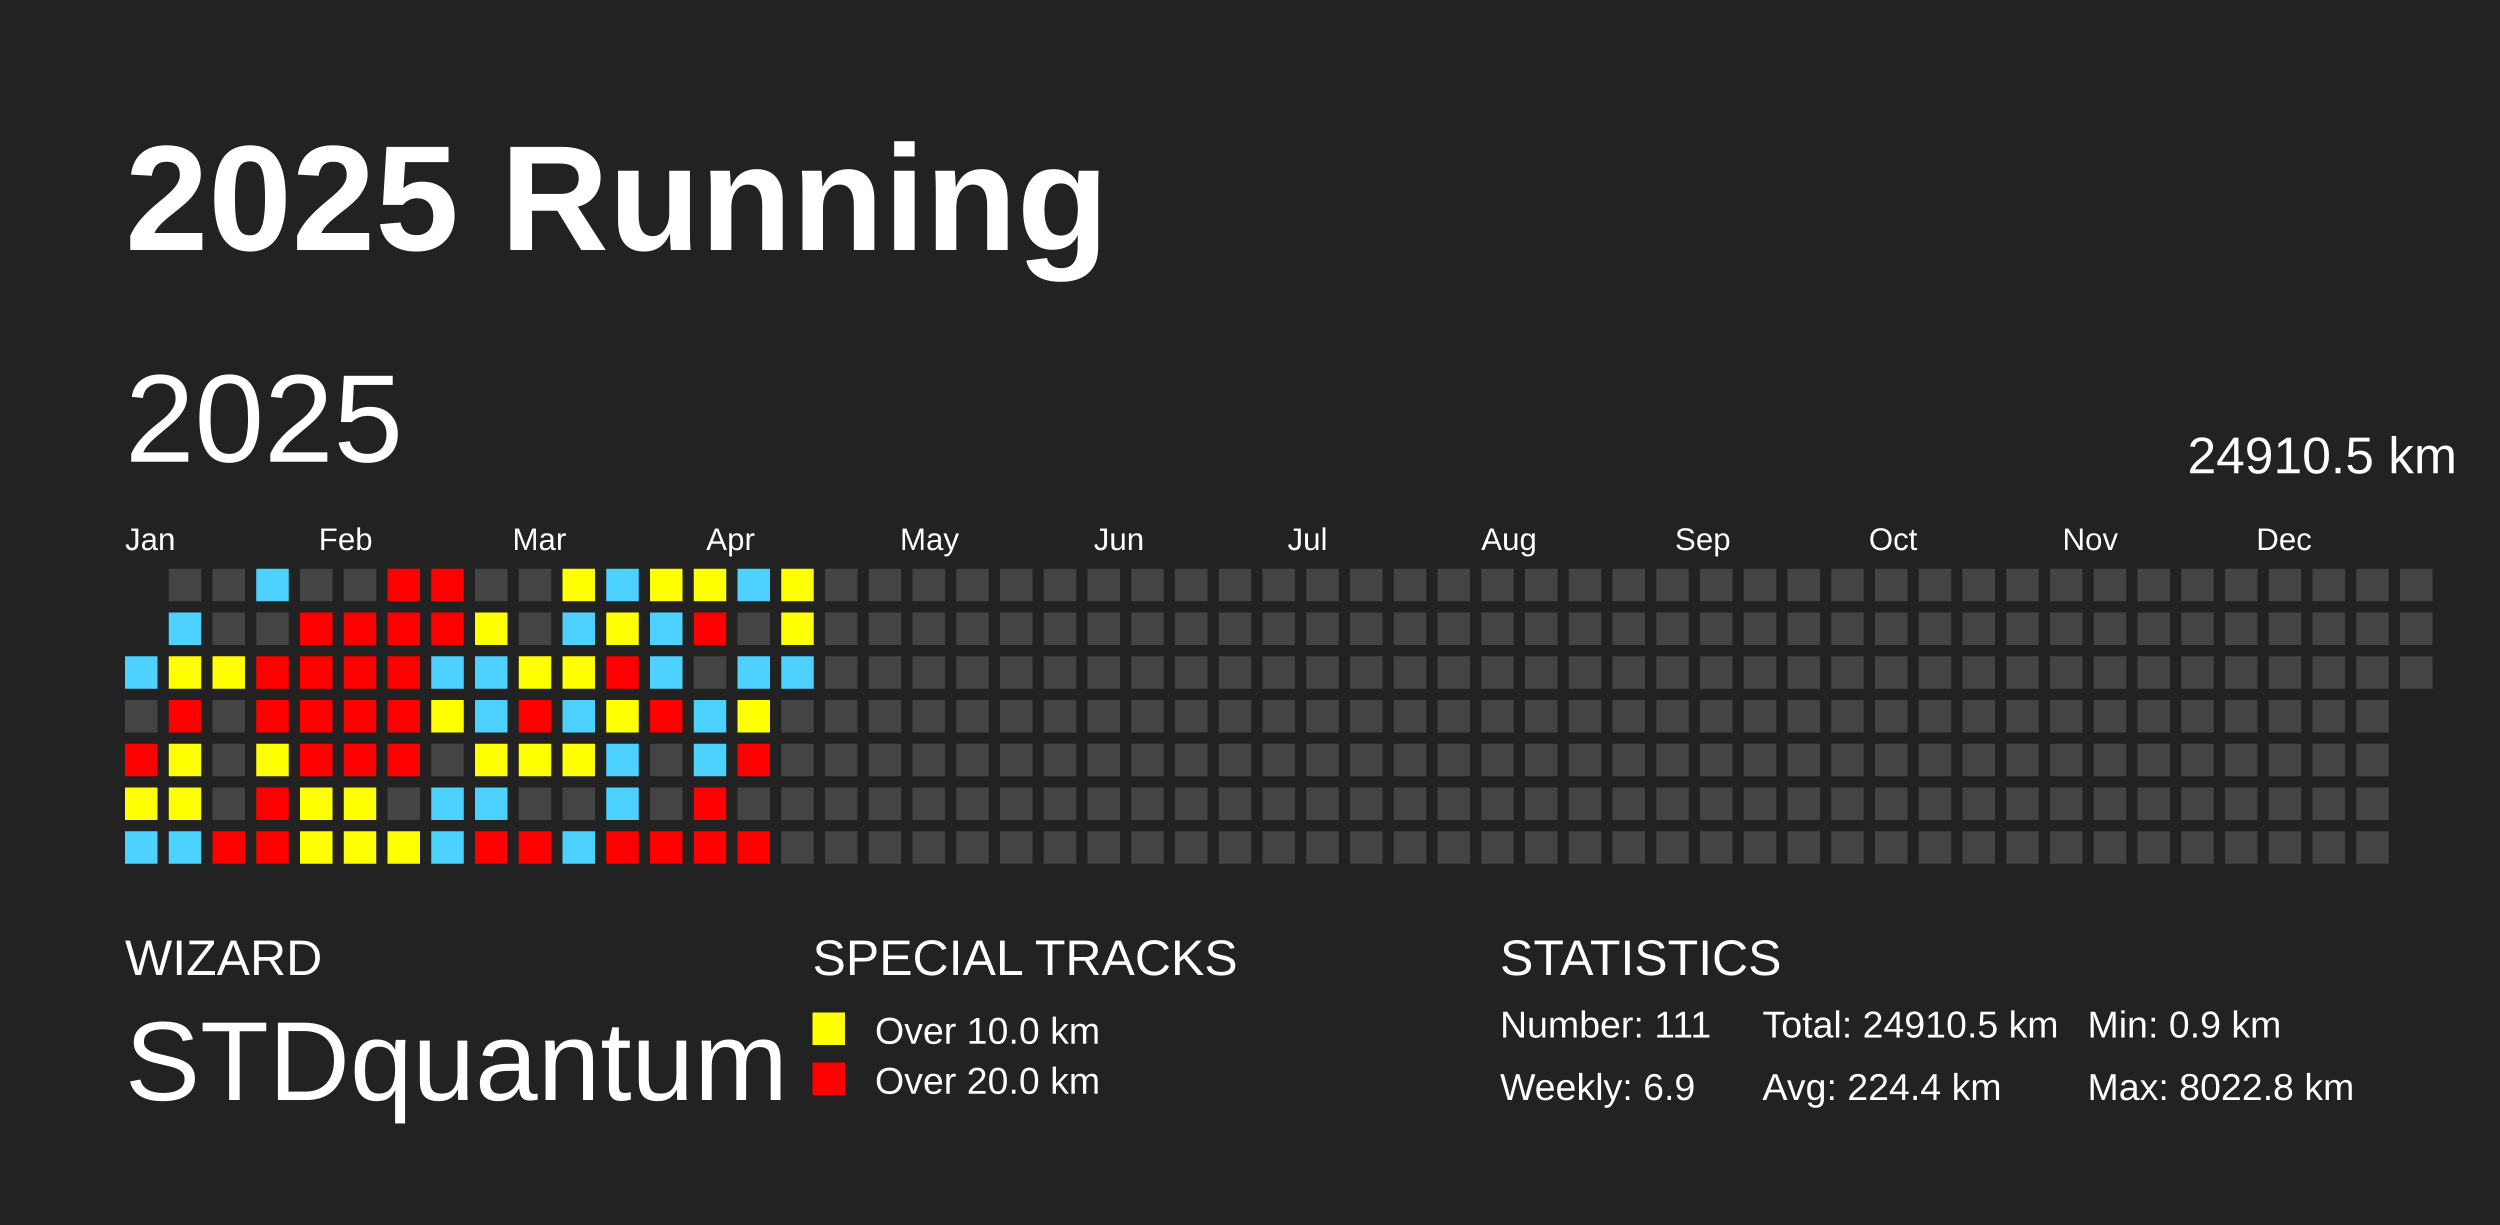
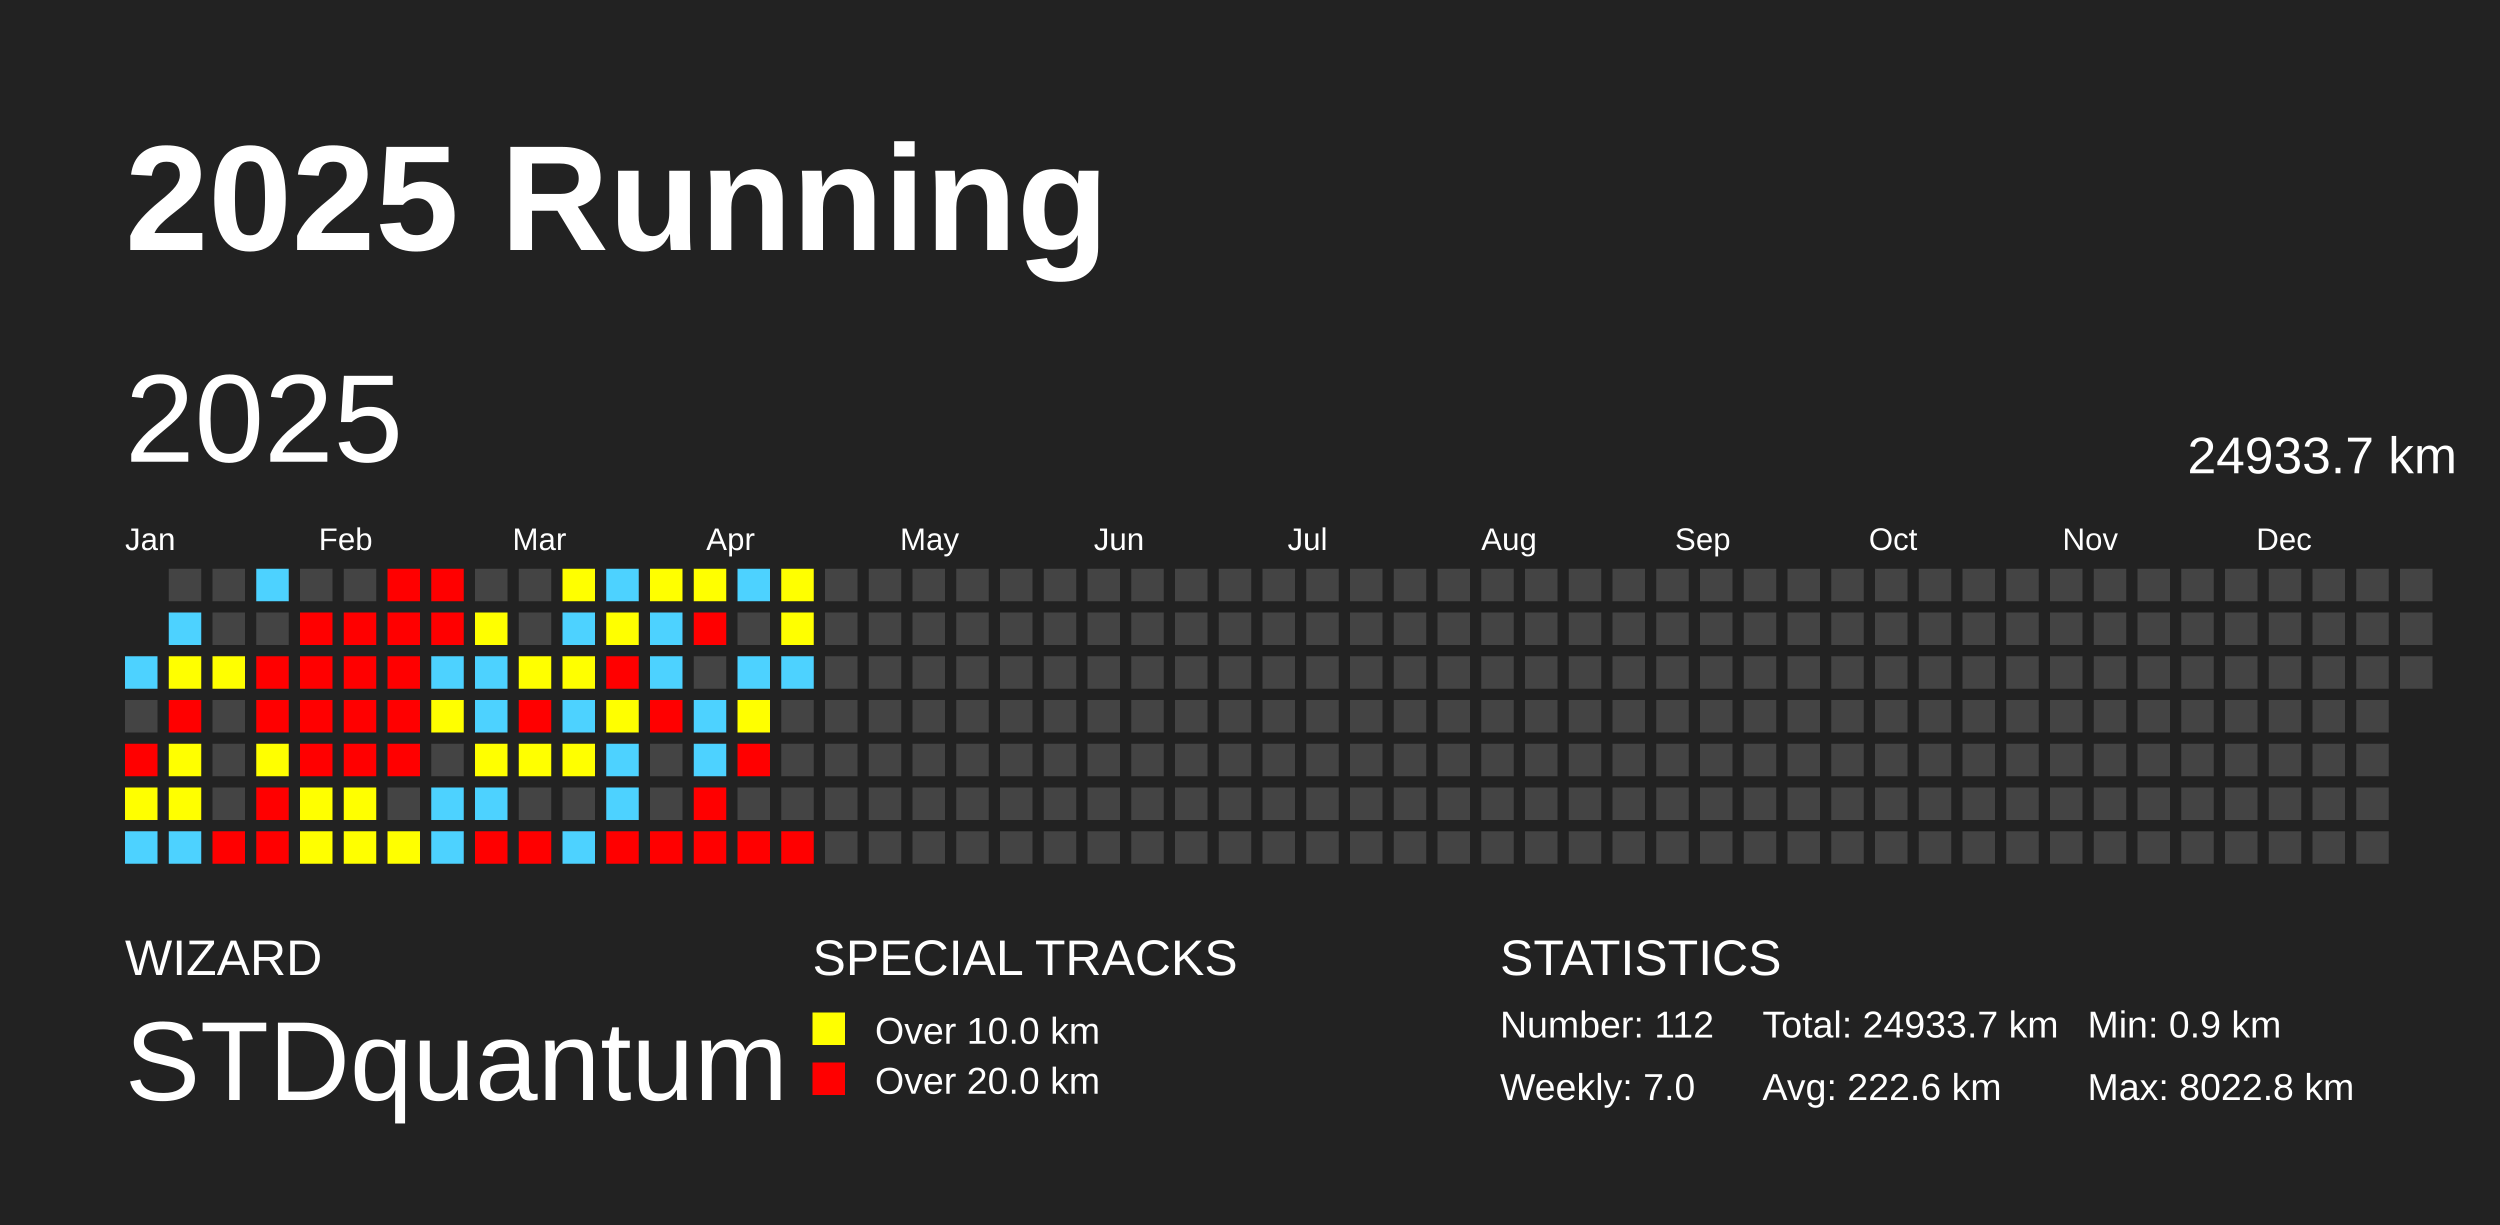
<svg xmlns="http://www.w3.org/2000/svg" baseProfile="full" height="98mm" version="1.1" viewBox="0,0,200,98" width="200mm">
  <defs />
  <rect fill="#222222" height="98" width="200" x="0" y="0" />
  <text fill="#FFFFFF" style="font-size:12px; font-family:Arial; font-weight:bold;" x="10" y="20">2025 Running</text>
  <text fill="#FFFFFF" style="font-size:4px; font-family:Arial" x="10" y="78">WIZARD</text>
  <text fill="#FFFFFF" style="font-size:9px; font-family:Arial" x="10" y="88">STDquantum</text>
  <text fill="#FFFFFF" style="font-size:4px; font-family:Arial" x="65" y="78">SPECIAL TRACKS</text>
  <rect fill="yellow" height="2.6" width="2.6" x="65" y="81" />
  <text fill="#FFFFFF" style="font-size:3px; font-family:Arial" x="70" y="83.5">Over 10.0 km</text>
  <rect fill="red" height="2.6" width="2.6" x="65" y="85" />
  <text fill="#FFFFFF" style="font-size:3px; font-family:Arial" x="70" y="87.5">Over 20.0 km</text>
  <text fill="#FFFFFF" style="font-size:4px; font-family:Arial" x="120" y="78">STATISTICS</text>
-   <text fill="#FFFFFF" style="font-size:3px; font-family:Arial" x="120" y="83">Number: 111</text>
-   <text fill="#FFFFFF" style="font-size:3px; font-family:Arial" x="120" y="88">Weekly: 6.9</text>
-   <text fill="#FFFFFF" style="font-size:3px; font-family:Arial" x="141" y="83">Total: 24910.5 km</text>
-   <text fill="#FFFFFF" style="font-size:3px; font-family:Arial" x="141" y="88">Avg: 224.4 km</text>
+   <text fill="#FFFFFF" style="font-size:3px; font-family:Arial" x="120" y="83">Number: 112</text>
+   <text fill="#FFFFFF" style="font-size:3px; font-family:Arial" x="120" y="88">Weekly: 7.0</text>
+   <text fill="#FFFFFF" style="font-size:3px; font-family:Arial" x="141" y="83">Total: 24933.7 km</text>
+   <text fill="#FFFFFF" style="font-size:3px; font-family:Arial" x="141" y="88">Avg: 222.6 km</text>
  <text fill="#FFFFFF" style="font-size:3px; font-family:Arial" x="167" y="83">Min: 0.9 km</text>
  <text fill="#FFFFFF" style="font-size:3px; font-family:Arial" x="167" y="88">Max: 8022.8 km</text>
  <text dominant-baseline="hanging" fill="#FFFFFF" style="font-size:10.0px; font-family:Arial;" x="10" y="30">2025</text>
-   <text dominant-baseline="hanging" fill="#FFFFFF" style="font-size:4.125px; font-family:Arial;" x="175" y="35">24910.5 km</text>
+   <text dominant-baseline="hanging" fill="#FFFFFF" style="font-size:4.125px; font-family:Arial;" x="175" y="35">24933.7 km</text>
  <text fill="#FFFFFF" style="font-size:2.5px; font-family:Arial" x="10.0" y="44">Jan</text>
  <text fill="#FFFFFF" style="font-size:2.5px; font-family:Arial" x="25.5" y="44">Feb</text>
  <text fill="#FFFFFF" style="font-size:2.5px; font-family:Arial" x="41.0" y="44">Mar</text>
  <text fill="#FFFFFF" style="font-size:2.5px; font-family:Arial" x="56.5" y="44">Apr</text>
  <text fill="#FFFFFF" style="font-size:2.5px; font-family:Arial" x="72.0" y="44">May</text>
  <text fill="#FFFFFF" style="font-size:2.5px; font-family:Arial" x="87.5" y="44">Jun</text>
  <text fill="#FFFFFF" style="font-size:2.5px; font-family:Arial" x="103.0" y="44">Jul</text>
  <text fill="#FFFFFF" style="font-size:2.5px; font-family:Arial" x="118.5" y="44">Aug</text>
  <text fill="#FFFFFF" style="font-size:2.5px; font-family:Arial" x="134.0" y="44">Sep</text>
  <text fill="#FFFFFF" style="font-size:2.5px; font-family:Arial" x="149.5" y="44">Oct</text>
  <text fill="#FFFFFF" style="font-size:2.5px; font-family:Arial" x="165.0" y="44">Nov</text>
  <text fill="#FFFFFF" style="font-size:2.5px; font-family:Arial" x="180.5" y="44">Dec</text>
  <rect fill="#4dd2ff" height="2.6" width="2.6" x="10.0" y="52.5" />
  <rect fill="#444444" height="2.6" width="2.6" x="10.0" y="56.0" />
  <rect fill="red" height="2.6" width="2.6" x="10.0" y="59.5" />
  <rect fill="#ffff00" height="2.6" width="2.6" x="10.0" y="63.0" />
  <rect fill="#4dd2ff" height="2.6" width="2.6" x="10.0" y="66.5" />
  <rect fill="#444444" height="2.6" width="2.6" x="13.5" y="45.5" />
  <rect fill="#4dd2ff" height="2.6" width="2.6" x="13.5" y="49.0" />
  <rect fill="#ffff00" height="2.6" width="2.6" x="13.5" y="52.5" />
  <rect fill="red" height="2.6" width="2.6" x="13.5" y="56.0" />
  <rect fill="#ffff00" height="2.6" width="2.6" x="13.5" y="59.5" />
  <rect fill="#ffff00" height="2.6" width="2.6" x="13.5" y="63.0" />
  <rect fill="#4dd2ff" height="2.6" width="2.6" x="13.5" y="66.5" />
  <rect fill="#444444" height="2.6" width="2.6" x="17.0" y="45.5" />
  <rect fill="#444444" height="2.6" width="2.6" x="17.0" y="49.0" />
  <rect fill="#ffff00" height="2.6" width="2.6" x="17.0" y="52.5" />
  <rect fill="#444444" height="2.6" width="2.6" x="17.0" y="56.0" />
  <rect fill="#444444" height="2.6" width="2.6" x="17.0" y="59.5" />
  <rect fill="#444444" height="2.6" width="2.6" x="17.0" y="63.0" />
  <rect fill="red" height="2.6" width="2.6" x="17.0" y="66.5" />
  <rect fill="#4dd2ff" height="2.6" width="2.6" x="20.5" y="45.5" />
  <rect fill="#444444" height="2.6" width="2.6" x="20.5" y="49.0" />
  <rect fill="red" height="2.6" width="2.6" x="20.5" y="52.5" />
  <rect fill="red" height="2.6" width="2.6" x="20.5" y="56.0" />
  <rect fill="#ffff00" height="2.6" width="2.6" x="20.5" y="59.5" />
  <rect fill="red" height="2.6" width="2.6" x="20.5" y="63.0" />
  <rect fill="red" height="2.6" width="2.6" x="20.5" y="66.5" />
  <rect fill="#444444" height="2.6" width="2.6" x="24.0" y="45.5" />
  <rect fill="red" height="2.6" width="2.6" x="24.0" y="49.0" />
  <rect fill="red" height="2.6" width="2.6" x="24.0" y="52.5" />
  <rect fill="red" height="2.6" width="2.6" x="24.0" y="56.0" />
  <rect fill="red" height="2.6" width="2.6" x="24.0" y="59.5" />
  <rect fill="#ffff00" height="2.6" width="2.6" x="24.0" y="63.0" />
  <rect fill="#ffff00" height="2.6" width="2.6" x="24.0" y="66.5" />
  <rect fill="#444444" height="2.6" width="2.6" x="27.5" y="45.5" />
  <rect fill="red" height="2.6" width="2.6" x="27.5" y="49.0" />
  <rect fill="red" height="2.6" width="2.6" x="27.5" y="52.5" />
  <rect fill="red" height="2.6" width="2.6" x="27.5" y="56.0" />
  <rect fill="red" height="2.6" width="2.6" x="27.5" y="59.5" />
  <rect fill="#ffff00" height="2.6" width="2.6" x="27.5" y="63.0" />
  <rect fill="#ffff00" height="2.6" width="2.6" x="27.5" y="66.5" />
  <rect fill="red" height="2.6" width="2.6" x="31.0" y="45.5" />
  <rect fill="red" height="2.6" width="2.6" x="31.0" y="49.0" />
  <rect fill="red" height="2.6" width="2.6" x="31.0" y="52.5" />
  <rect fill="red" height="2.6" width="2.6" x="31.0" y="56.0" />
  <rect fill="red" height="2.6" width="2.6" x="31.0" y="59.5" />
  <rect fill="#444444" height="2.6" width="2.6" x="31.0" y="63.0" />
  <rect fill="#ffff00" height="2.6" width="2.6" x="31.0" y="66.5" />
  <rect fill="red" height="2.6" width="2.6" x="34.5" y="45.5" />
  <rect fill="red" height="2.6" width="2.6" x="34.5" y="49.0" />
  <rect fill="#4dd2ff" height="2.6" width="2.6" x="34.5" y="52.5" />
  <rect fill="#ffff00" height="2.6" width="2.6" x="34.5" y="56.0" />
  <rect fill="#444444" height="2.6" width="2.6" x="34.5" y="59.5" />
  <rect fill="#4dd2ff" height="2.6" width="2.6" x="34.5" y="63.0" />
  <rect fill="#4dd2ff" height="2.6" width="2.6" x="34.5" y="66.5" />
  <rect fill="#444444" height="2.6" width="2.6" x="38.0" y="45.5" />
  <rect fill="#ffff00" height="2.6" width="2.6" x="38.0" y="49.0" />
  <rect fill="#4dd2ff" height="2.6" width="2.6" x="38.0" y="52.5" />
  <rect fill="#4dd2ff" height="2.6" width="2.6" x="38.0" y="56.0" />
  <rect fill="#ffff00" height="2.6" width="2.6" x="38.0" y="59.5" />
  <rect fill="#4dd2ff" height="2.6" width="2.6" x="38.0" y="63.0" />
  <rect fill="red" height="2.6" width="2.6" x="38.0" y="66.5" />
  <rect fill="#444444" height="2.6" width="2.6" x="41.5" y="45.5" />
  <rect fill="#444444" height="2.6" width="2.6" x="41.5" y="49.0" />
  <rect fill="#ffff00" height="2.6" width="2.6" x="41.5" y="52.5" />
  <rect fill="red" height="2.6" width="2.6" x="41.5" y="56.0" />
  <rect fill="#ffff00" height="2.6" width="2.6" x="41.5" y="59.5" />
  <rect fill="#444444" height="2.6" width="2.6" x="41.5" y="63.0" />
  <rect fill="red" height="2.6" width="2.6" x="41.5" y="66.5" />
  <rect fill="#ffff00" height="2.6" width="2.6" x="45.0" y="45.5" />
  <rect fill="#4dd2ff" height="2.6" width="2.6" x="45.0" y="49.0" />
  <rect fill="#ffff00" height="2.6" width="2.6" x="45.0" y="52.5" />
  <rect fill="#4dd2ff" height="2.6" width="2.6" x="45.0" y="56.0" />
  <rect fill="#ffff00" height="2.6" width="2.6" x="45.0" y="59.5" />
  <rect fill="#444444" height="2.6" width="2.6" x="45.0" y="63.0" />
  <rect fill="#4dd2ff" height="2.6" width="2.6" x="45.0" y="66.5" />
  <rect fill="#4dd2ff" height="2.6" width="2.6" x="48.5" y="45.5" />
  <rect fill="#ffff00" height="2.6" width="2.6" x="48.5" y="49.0" />
  <rect fill="red" height="2.6" width="2.6" x="48.5" y="52.5" />
  <rect fill="#ffff00" height="2.6" width="2.6" x="48.5" y="56.0" />
  <rect fill="#4dd2ff" height="2.6" width="2.6" x="48.5" y="59.5" />
  <rect fill="#4dd2ff" height="2.6" width="2.6" x="48.5" y="63.0" />
  <rect fill="red" height="2.6" width="2.6" x="48.5" y="66.5" />
  <rect fill="#ffff00" height="2.6" width="2.6" x="52.0" y="45.5" />
  <rect fill="#4dd2ff" height="2.6" width="2.6" x="52.0" y="49.0" />
  <rect fill="#4dd2ff" height="2.6" width="2.6" x="52.0" y="52.5" />
  <rect fill="red" height="2.6" width="2.6" x="52.0" y="56.0" />
  <rect fill="#444444" height="2.6" width="2.6" x="52.0" y="59.5" />
  <rect fill="#444444" height="2.6" width="2.6" x="52.0" y="63.0" />
  <rect fill="red" height="2.6" width="2.6" x="52.0" y="66.5" />
  <rect fill="#ffff00" height="2.6" width="2.6" x="55.5" y="45.5" />
  <rect fill="red" height="2.6" width="2.6" x="55.5" y="49.0" />
  <rect fill="#444444" height="2.6" width="2.6" x="55.5" y="52.5" />
  <rect fill="#4dd2ff" height="2.6" width="2.6" x="55.5" y="56.0" />
  <rect fill="#4dd2ff" height="2.6" width="2.6" x="55.5" y="59.5" />
  <rect fill="red" height="2.6" width="2.6" x="55.5" y="63.0" />
  <rect fill="red" height="2.6" width="2.6" x="55.5" y="66.5" />
  <rect fill="#4dd2ff" height="2.6" width="2.6" x="59.0" y="45.5" />
  <rect fill="#444444" height="2.6" width="2.6" x="59.0" y="49.0" />
  <rect fill="#4dd2ff" height="2.6" width="2.6" x="59.0" y="52.5" />
  <rect fill="#ffff00" height="2.6" width="2.6" x="59.0" y="56.0" />
  <rect fill="red" height="2.6" width="2.6" x="59.0" y="59.5" />
  <rect fill="#444444" height="2.6" width="2.6" x="59.0" y="63.0" />
  <rect fill="red" height="2.6" width="2.6" x="59.0" y="66.5" />
  <rect fill="#ffff00" height="2.6" width="2.6" x="62.5" y="45.5" />
  <rect fill="#ffff00" height="2.6" width="2.6" x="62.5" y="49.0" />
  <rect fill="#4dd2ff" height="2.6" width="2.6" x="62.5" y="52.5" />
  <rect fill="#444444" height="2.6" width="2.6" x="62.5" y="56.0" />
  <rect fill="#444444" height="2.6" width="2.6" x="62.5" y="59.5" />
  <rect fill="#444444" height="2.6" width="2.6" x="62.5" y="63.0" />
-   <rect fill="#444444" height="2.6" width="2.6" x="62.5" y="66.5" />
+   <rect fill="red" height="2.6" width="2.6" x="62.5" y="66.5" />
  <rect fill="#444444" height="2.6" width="2.6" x="66.0" y="45.5" />
  <rect fill="#444444" height="2.6" width="2.6" x="66.0" y="49.0" />
  <rect fill="#444444" height="2.6" width="2.6" x="66.0" y="52.5" />
  <rect fill="#444444" height="2.6" width="2.6" x="66.0" y="56.0" />
  <rect fill="#444444" height="2.6" width="2.6" x="66.0" y="59.5" />
  <rect fill="#444444" height="2.6" width="2.6" x="66.0" y="63.0" />
  <rect fill="#444444" height="2.6" width="2.6" x="66.0" y="66.5" />
  <rect fill="#444444" height="2.6" width="2.6" x="69.5" y="45.5" />
  <rect fill="#444444" height="2.6" width="2.6" x="69.5" y="49.0" />
  <rect fill="#444444" height="2.6" width="2.6" x="69.5" y="52.5" />
  <rect fill="#444444" height="2.6" width="2.6" x="69.5" y="56.0" />
  <rect fill="#444444" height="2.6" width="2.6" x="69.5" y="59.5" />
  <rect fill="#444444" height="2.6" width="2.6" x="69.5" y="63.0" />
  <rect fill="#444444" height="2.6" width="2.6" x="69.5" y="66.5" />
  <rect fill="#444444" height="2.6" width="2.6" x="73.0" y="45.5" />
  <rect fill="#444444" height="2.6" width="2.6" x="73.0" y="49.0" />
  <rect fill="#444444" height="2.6" width="2.6" x="73.0" y="52.5" />
  <rect fill="#444444" height="2.6" width="2.6" x="73.0" y="56.0" />
  <rect fill="#444444" height="2.6" width="2.6" x="73.0" y="59.5" />
  <rect fill="#444444" height="2.6" width="2.6" x="73.0" y="63.0" />
  <rect fill="#444444" height="2.6" width="2.6" x="73.0" y="66.5" />
  <rect fill="#444444" height="2.6" width="2.6" x="76.5" y="45.5" />
  <rect fill="#444444" height="2.6" width="2.6" x="76.5" y="49.0" />
  <rect fill="#444444" height="2.6" width="2.6" x="76.5" y="52.5" />
  <rect fill="#444444" height="2.6" width="2.6" x="76.5" y="56.0" />
  <rect fill="#444444" height="2.6" width="2.6" x="76.5" y="59.5" />
  <rect fill="#444444" height="2.6" width="2.6" x="76.5" y="63.0" />
  <rect fill="#444444" height="2.6" width="2.6" x="76.5" y="66.5" />
  <rect fill="#444444" height="2.6" width="2.6" x="80.0" y="45.5" />
  <rect fill="#444444" height="2.6" width="2.6" x="80.0" y="49.0" />
  <rect fill="#444444" height="2.6" width="2.6" x="80.0" y="52.5" />
  <rect fill="#444444" height="2.6" width="2.6" x="80.0" y="56.0" />
  <rect fill="#444444" height="2.6" width="2.6" x="80.0" y="59.5" />
  <rect fill="#444444" height="2.6" width="2.6" x="80.0" y="63.0" />
  <rect fill="#444444" height="2.6" width="2.6" x="80.0" y="66.5" />
  <rect fill="#444444" height="2.6" width="2.6" x="83.5" y="45.5" />
  <rect fill="#444444" height="2.6" width="2.6" x="83.5" y="49.0" />
  <rect fill="#444444" height="2.6" width="2.6" x="83.5" y="52.5" />
  <rect fill="#444444" height="2.6" width="2.6" x="83.5" y="56.0" />
  <rect fill="#444444" height="2.6" width="2.6" x="83.5" y="59.5" />
  <rect fill="#444444" height="2.6" width="2.6" x="83.5" y="63.0" />
  <rect fill="#444444" height="2.6" width="2.6" x="83.5" y="66.5" />
  <rect fill="#444444" height="2.6" width="2.6" x="87.0" y="45.5" />
  <rect fill="#444444" height="2.6" width="2.6" x="87.0" y="49.0" />
  <rect fill="#444444" height="2.6" width="2.6" x="87.0" y="52.5" />
  <rect fill="#444444" height="2.6" width="2.6" x="87.0" y="56.0" />
  <rect fill="#444444" height="2.6" width="2.6" x="87.0" y="59.5" />
  <rect fill="#444444" height="2.6" width="2.6" x="87.0" y="63.0" />
  <rect fill="#444444" height="2.6" width="2.6" x="87.0" y="66.5" />
  <rect fill="#444444" height="2.6" width="2.6" x="90.5" y="45.5" />
  <rect fill="#444444" height="2.6" width="2.6" x="90.5" y="49.0" />
  <rect fill="#444444" height="2.6" width="2.6" x="90.5" y="52.5" />
  <rect fill="#444444" height="2.6" width="2.6" x="90.5" y="56.0" />
  <rect fill="#444444" height="2.6" width="2.6" x="90.5" y="59.5" />
  <rect fill="#444444" height="2.6" width="2.6" x="90.5" y="63.0" />
  <rect fill="#444444" height="2.6" width="2.6" x="90.5" y="66.5" />
  <rect fill="#444444" height="2.6" width="2.6" x="94.0" y="45.5" />
  <rect fill="#444444" height="2.6" width="2.6" x="94.0" y="49.0" />
  <rect fill="#444444" height="2.6" width="2.6" x="94.0" y="52.5" />
  <rect fill="#444444" height="2.6" width="2.6" x="94.0" y="56.0" />
  <rect fill="#444444" height="2.6" width="2.6" x="94.0" y="59.5" />
  <rect fill="#444444" height="2.6" width="2.6" x="94.0" y="63.0" />
  <rect fill="#444444" height="2.6" width="2.6" x="94.0" y="66.5" />
  <rect fill="#444444" height="2.6" width="2.6" x="97.5" y="45.5" />
  <rect fill="#444444" height="2.6" width="2.6" x="97.5" y="49.0" />
  <rect fill="#444444" height="2.6" width="2.6" x="97.5" y="52.5" />
  <rect fill="#444444" height="2.6" width="2.6" x="97.5" y="56.0" />
  <rect fill="#444444" height="2.6" width="2.6" x="97.5" y="59.5" />
  <rect fill="#444444" height="2.6" width="2.6" x="97.5" y="63.0" />
  <rect fill="#444444" height="2.6" width="2.6" x="97.5" y="66.5" />
  <rect fill="#444444" height="2.6" width="2.6" x="101.0" y="45.5" />
  <rect fill="#444444" height="2.6" width="2.6" x="101.0" y="49.0" />
  <rect fill="#444444" height="2.6" width="2.6" x="101.0" y="52.5" />
  <rect fill="#444444" height="2.6" width="2.6" x="101.0" y="56.0" />
  <rect fill="#444444" height="2.6" width="2.6" x="101.0" y="59.5" />
  <rect fill="#444444" height="2.6" width="2.6" x="101.0" y="63.0" />
  <rect fill="#444444" height="2.6" width="2.6" x="101.0" y="66.5" />
  <rect fill="#444444" height="2.6" width="2.6" x="104.5" y="45.5" />
  <rect fill="#444444" height="2.6" width="2.6" x="104.5" y="49.0" />
  <rect fill="#444444" height="2.6" width="2.6" x="104.5" y="52.5" />
  <rect fill="#444444" height="2.6" width="2.6" x="104.5" y="56.0" />
  <rect fill="#444444" height="2.6" width="2.6" x="104.5" y="59.5" />
  <rect fill="#444444" height="2.6" width="2.6" x="104.5" y="63.0" />
  <rect fill="#444444" height="2.6" width="2.6" x="104.5" y="66.5" />
  <rect fill="#444444" height="2.6" width="2.6" x="108.0" y="45.5" />
  <rect fill="#444444" height="2.6" width="2.6" x="108.0" y="49.0" />
  <rect fill="#444444" height="2.6" width="2.6" x="108.0" y="52.5" />
  <rect fill="#444444" height="2.6" width="2.6" x="108.0" y="56.0" />
  <rect fill="#444444" height="2.6" width="2.6" x="108.0" y="59.5" />
  <rect fill="#444444" height="2.6" width="2.6" x="108.0" y="63.0" />
  <rect fill="#444444" height="2.6" width="2.6" x="108.0" y="66.5" />
  <rect fill="#444444" height="2.6" width="2.6" x="111.5" y="45.5" />
  <rect fill="#444444" height="2.6" width="2.6" x="111.5" y="49.0" />
  <rect fill="#444444" height="2.6" width="2.6" x="111.5" y="52.5" />
  <rect fill="#444444" height="2.6" width="2.6" x="111.5" y="56.0" />
  <rect fill="#444444" height="2.6" width="2.6" x="111.5" y="59.5" />
  <rect fill="#444444" height="2.6" width="2.6" x="111.5" y="63.0" />
  <rect fill="#444444" height="2.6" width="2.6" x="111.5" y="66.5" />
  <rect fill="#444444" height="2.6" width="2.6" x="115.0" y="45.5" />
  <rect fill="#444444" height="2.6" width="2.6" x="115.0" y="49.0" />
  <rect fill="#444444" height="2.6" width="2.6" x="115.0" y="52.5" />
  <rect fill="#444444" height="2.6" width="2.6" x="115.0" y="56.0" />
  <rect fill="#444444" height="2.6" width="2.6" x="115.0" y="59.5" />
  <rect fill="#444444" height="2.6" width="2.6" x="115.0" y="63.0" />
  <rect fill="#444444" height="2.6" width="2.6" x="115.0" y="66.5" />
  <rect fill="#444444" height="2.6" width="2.6" x="118.5" y="45.5" />
  <rect fill="#444444" height="2.6" width="2.6" x="118.5" y="49.0" />
  <rect fill="#444444" height="2.6" width="2.6" x="118.5" y="52.5" />
  <rect fill="#444444" height="2.6" width="2.6" x="118.5" y="56.0" />
  <rect fill="#444444" height="2.6" width="2.6" x="118.5" y="59.5" />
  <rect fill="#444444" height="2.6" width="2.6" x="118.5" y="63.0" />
  <rect fill="#444444" height="2.6" width="2.6" x="118.5" y="66.5" />
  <rect fill="#444444" height="2.6" width="2.6" x="122.0" y="45.5" />
  <rect fill="#444444" height="2.6" width="2.6" x="122.0" y="49.0" />
  <rect fill="#444444" height="2.6" width="2.6" x="122.0" y="52.5" />
  <rect fill="#444444" height="2.6" width="2.6" x="122.0" y="56.0" />
  <rect fill="#444444" height="2.6" width="2.6" x="122.0" y="59.5" />
  <rect fill="#444444" height="2.6" width="2.6" x="122.0" y="63.0" />
  <rect fill="#444444" height="2.6" width="2.6" x="122.0" y="66.5" />
  <rect fill="#444444" height="2.6" width="2.6" x="125.5" y="45.5" />
  <rect fill="#444444" height="2.6" width="2.6" x="125.5" y="49.0" />
  <rect fill="#444444" height="2.6" width="2.6" x="125.5" y="52.5" />
  <rect fill="#444444" height="2.6" width="2.6" x="125.5" y="56.0" />
  <rect fill="#444444" height="2.6" width="2.6" x="125.5" y="59.5" />
  <rect fill="#444444" height="2.6" width="2.6" x="125.5" y="63.0" />
  <rect fill="#444444" height="2.6" width="2.6" x="125.5" y="66.5" />
  <rect fill="#444444" height="2.6" width="2.6" x="129.0" y="45.5" />
  <rect fill="#444444" height="2.6" width="2.6" x="129.0" y="49.0" />
  <rect fill="#444444" height="2.6" width="2.6" x="129.0" y="52.5" />
  <rect fill="#444444" height="2.6" width="2.6" x="129.0" y="56.0" />
  <rect fill="#444444" height="2.6" width="2.6" x="129.0" y="59.5" />
  <rect fill="#444444" height="2.6" width="2.6" x="129.0" y="63.0" />
  <rect fill="#444444" height="2.6" width="2.6" x="129.0" y="66.5" />
  <rect fill="#444444" height="2.6" width="2.6" x="132.5" y="45.5" />
  <rect fill="#444444" height="2.6" width="2.6" x="132.5" y="49.0" />
  <rect fill="#444444" height="2.6" width="2.6" x="132.5" y="52.5" />
  <rect fill="#444444" height="2.6" width="2.6" x="132.5" y="56.0" />
  <rect fill="#444444" height="2.6" width="2.6" x="132.5" y="59.5" />
  <rect fill="#444444" height="2.6" width="2.6" x="132.5" y="63.0" />
  <rect fill="#444444" height="2.6" width="2.6" x="132.5" y="66.5" />
  <rect fill="#444444" height="2.6" width="2.6" x="136.0" y="45.5" />
  <rect fill="#444444" height="2.6" width="2.6" x="136.0" y="49.0" />
  <rect fill="#444444" height="2.6" width="2.6" x="136.0" y="52.5" />
  <rect fill="#444444" height="2.6" width="2.6" x="136.0" y="56.0" />
  <rect fill="#444444" height="2.6" width="2.6" x="136.0" y="59.5" />
  <rect fill="#444444" height="2.6" width="2.6" x="136.0" y="63.0" />
  <rect fill="#444444" height="2.6" width="2.6" x="136.0" y="66.5" />
  <rect fill="#444444" height="2.6" width="2.6" x="139.5" y="45.5" />
  <rect fill="#444444" height="2.6" width="2.6" x="139.5" y="49.0" />
  <rect fill="#444444" height="2.6" width="2.6" x="139.5" y="52.5" />
  <rect fill="#444444" height="2.6" width="2.6" x="139.5" y="56.0" />
  <rect fill="#444444" height="2.6" width="2.6" x="139.5" y="59.5" />
  <rect fill="#444444" height="2.6" width="2.6" x="139.5" y="63.0" />
  <rect fill="#444444" height="2.6" width="2.6" x="139.5" y="66.5" />
  <rect fill="#444444" height="2.6" width="2.6" x="143.0" y="45.5" />
  <rect fill="#444444" height="2.6" width="2.6" x="143.0" y="49.0" />
  <rect fill="#444444" height="2.6" width="2.6" x="143.0" y="52.5" />
  <rect fill="#444444" height="2.6" width="2.6" x="143.0" y="56.0" />
  <rect fill="#444444" height="2.6" width="2.6" x="143.0" y="59.5" />
  <rect fill="#444444" height="2.6" width="2.6" x="143.0" y="63.0" />
  <rect fill="#444444" height="2.6" width="2.6" x="143.0" y="66.5" />
  <rect fill="#444444" height="2.6" width="2.6" x="146.5" y="45.5" />
  <rect fill="#444444" height="2.6" width="2.6" x="146.5" y="49.0" />
  <rect fill="#444444" height="2.6" width="2.6" x="146.5" y="52.5" />
  <rect fill="#444444" height="2.6" width="2.6" x="146.5" y="56.0" />
  <rect fill="#444444" height="2.6" width="2.6" x="146.5" y="59.5" />
  <rect fill="#444444" height="2.6" width="2.6" x="146.5" y="63.0" />
  <rect fill="#444444" height="2.6" width="2.6" x="146.5" y="66.5" />
  <rect fill="#444444" height="2.6" width="2.6" x="150.0" y="45.5" />
  <rect fill="#444444" height="2.6" width="2.6" x="150.0" y="49.0" />
  <rect fill="#444444" height="2.6" width="2.6" x="150.0" y="52.5" />
  <rect fill="#444444" height="2.6" width="2.6" x="150.0" y="56.0" />
  <rect fill="#444444" height="2.6" width="2.6" x="150.0" y="59.5" />
  <rect fill="#444444" height="2.6" width="2.6" x="150.0" y="63.0" />
  <rect fill="#444444" height="2.6" width="2.6" x="150.0" y="66.5" />
  <rect fill="#444444" height="2.6" width="2.6" x="153.5" y="45.5" />
  <rect fill="#444444" height="2.6" width="2.6" x="153.5" y="49.0" />
  <rect fill="#444444" height="2.6" width="2.6" x="153.5" y="52.5" />
  <rect fill="#444444" height="2.6" width="2.6" x="153.5" y="56.0" />
  <rect fill="#444444" height="2.6" width="2.6" x="153.5" y="59.5" />
  <rect fill="#444444" height="2.6" width="2.6" x="153.5" y="63.0" />
  <rect fill="#444444" height="2.6" width="2.6" x="153.5" y="66.5" />
  <rect fill="#444444" height="2.6" width="2.6" x="157.0" y="45.5" />
  <rect fill="#444444" height="2.6" width="2.6" x="157.0" y="49.0" />
  <rect fill="#444444" height="2.6" width="2.6" x="157.0" y="52.5" />
  <rect fill="#444444" height="2.6" width="2.6" x="157.0" y="56.0" />
  <rect fill="#444444" height="2.6" width="2.6" x="157.0" y="59.5" />
  <rect fill="#444444" height="2.6" width="2.6" x="157.0" y="63.0" />
  <rect fill="#444444" height="2.6" width="2.6" x="157.0" y="66.5" />
  <rect fill="#444444" height="2.6" width="2.6" x="160.5" y="45.5" />
  <rect fill="#444444" height="2.6" width="2.6" x="160.5" y="49.0" />
  <rect fill="#444444" height="2.6" width="2.6" x="160.5" y="52.5" />
  <rect fill="#444444" height="2.6" width="2.6" x="160.5" y="56.0" />
  <rect fill="#444444" height="2.6" width="2.6" x="160.5" y="59.5" />
  <rect fill="#444444" height="2.6" width="2.6" x="160.5" y="63.0" />
  <rect fill="#444444" height="2.6" width="2.6" x="160.5" y="66.5" />
  <rect fill="#444444" height="2.6" width="2.6" x="164.0" y="45.5" />
  <rect fill="#444444" height="2.6" width="2.6" x="164.0" y="49.0" />
  <rect fill="#444444" height="2.6" width="2.6" x="164.0" y="52.5" />
  <rect fill="#444444" height="2.6" width="2.6" x="164.0" y="56.0" />
  <rect fill="#444444" height="2.6" width="2.6" x="164.0" y="59.5" />
  <rect fill="#444444" height="2.6" width="2.6" x="164.0" y="63.0" />
  <rect fill="#444444" height="2.6" width="2.6" x="164.0" y="66.5" />
  <rect fill="#444444" height="2.6" width="2.6" x="167.5" y="45.5" />
  <rect fill="#444444" height="2.6" width="2.6" x="167.5" y="49.0" />
  <rect fill="#444444" height="2.6" width="2.6" x="167.5" y="52.5" />
  <rect fill="#444444" height="2.6" width="2.6" x="167.5" y="56.0" />
  <rect fill="#444444" height="2.6" width="2.6" x="167.5" y="59.5" />
  <rect fill="#444444" height="2.6" width="2.6" x="167.5" y="63.0" />
  <rect fill="#444444" height="2.6" width="2.6" x="167.5" y="66.5" />
  <rect fill="#444444" height="2.6" width="2.6" x="171.0" y="45.5" />
  <rect fill="#444444" height="2.6" width="2.6" x="171.0" y="49.0" />
  <rect fill="#444444" height="2.6" width="2.6" x="171.0" y="52.5" />
  <rect fill="#444444" height="2.6" width="2.6" x="171.0" y="56.0" />
  <rect fill="#444444" height="2.6" width="2.6" x="171.0" y="59.5" />
  <rect fill="#444444" height="2.6" width="2.6" x="171.0" y="63.0" />
  <rect fill="#444444" height="2.6" width="2.6" x="171.0" y="66.5" />
  <rect fill="#444444" height="2.6" width="2.6" x="174.5" y="45.5" />
  <rect fill="#444444" height="2.6" width="2.6" x="174.5" y="49.0" />
  <rect fill="#444444" height="2.6" width="2.6" x="174.5" y="52.5" />
  <rect fill="#444444" height="2.6" width="2.6" x="174.5" y="56.0" />
  <rect fill="#444444" height="2.6" width="2.6" x="174.5" y="59.5" />
  <rect fill="#444444" height="2.6" width="2.6" x="174.5" y="63.0" />
  <rect fill="#444444" height="2.6" width="2.6" x="174.5" y="66.5" />
  <rect fill="#444444" height="2.6" width="2.6" x="178.0" y="45.5" />
  <rect fill="#444444" height="2.6" width="2.6" x="178.0" y="49.0" />
  <rect fill="#444444" height="2.6" width="2.6" x="178.0" y="52.5" />
  <rect fill="#444444" height="2.6" width="2.6" x="178.0" y="56.0" />
  <rect fill="#444444" height="2.6" width="2.6" x="178.0" y="59.5" />
  <rect fill="#444444" height="2.6" width="2.6" x="178.0" y="63.0" />
  <rect fill="#444444" height="2.6" width="2.6" x="178.0" y="66.5" />
  <rect fill="#444444" height="2.6" width="2.6" x="181.5" y="45.5" />
  <rect fill="#444444" height="2.6" width="2.6" x="181.5" y="49.0" />
  <rect fill="#444444" height="2.6" width="2.6" x="181.5" y="52.5" />
  <rect fill="#444444" height="2.6" width="2.6" x="181.5" y="56.0" />
  <rect fill="#444444" height="2.6" width="2.6" x="181.5" y="59.5" />
  <rect fill="#444444" height="2.6" width="2.6" x="181.5" y="63.0" />
  <rect fill="#444444" height="2.6" width="2.6" x="181.5" y="66.5" />
  <rect fill="#444444" height="2.6" width="2.6" x="185.0" y="45.5" />
  <rect fill="#444444" height="2.6" width="2.6" x="185.0" y="49.0" />
  <rect fill="#444444" height="2.6" width="2.6" x="185.0" y="52.5" />
  <rect fill="#444444" height="2.6" width="2.6" x="185.0" y="56.0" />
  <rect fill="#444444" height="2.6" width="2.6" x="185.0" y="59.5" />
  <rect fill="#444444" height="2.6" width="2.6" x="185.0" y="63.0" />
  <rect fill="#444444" height="2.6" width="2.6" x="185.0" y="66.5" />
  <rect fill="#444444" height="2.6" width="2.6" x="188.5" y="45.5" />
  <rect fill="#444444" height="2.6" width="2.6" x="188.5" y="49.0" />
  <rect fill="#444444" height="2.6" width="2.6" x="188.5" y="52.5" />
  <rect fill="#444444" height="2.6" width="2.6" x="188.5" y="56.0" />
  <rect fill="#444444" height="2.6" width="2.6" x="188.5" y="59.5" />
  <rect fill="#444444" height="2.6" width="2.6" x="188.5" y="63.0" />
  <rect fill="#444444" height="2.6" width="2.6" x="188.5" y="66.5" />
  <rect fill="#444444" height="2.6" width="2.6" x="192.0" y="45.5" />
  <rect fill="#444444" height="2.6" width="2.6" x="192.0" y="49.0" />
  <rect fill="#444444" height="2.6" width="2.6" x="192.0" y="52.5" />
</svg>
